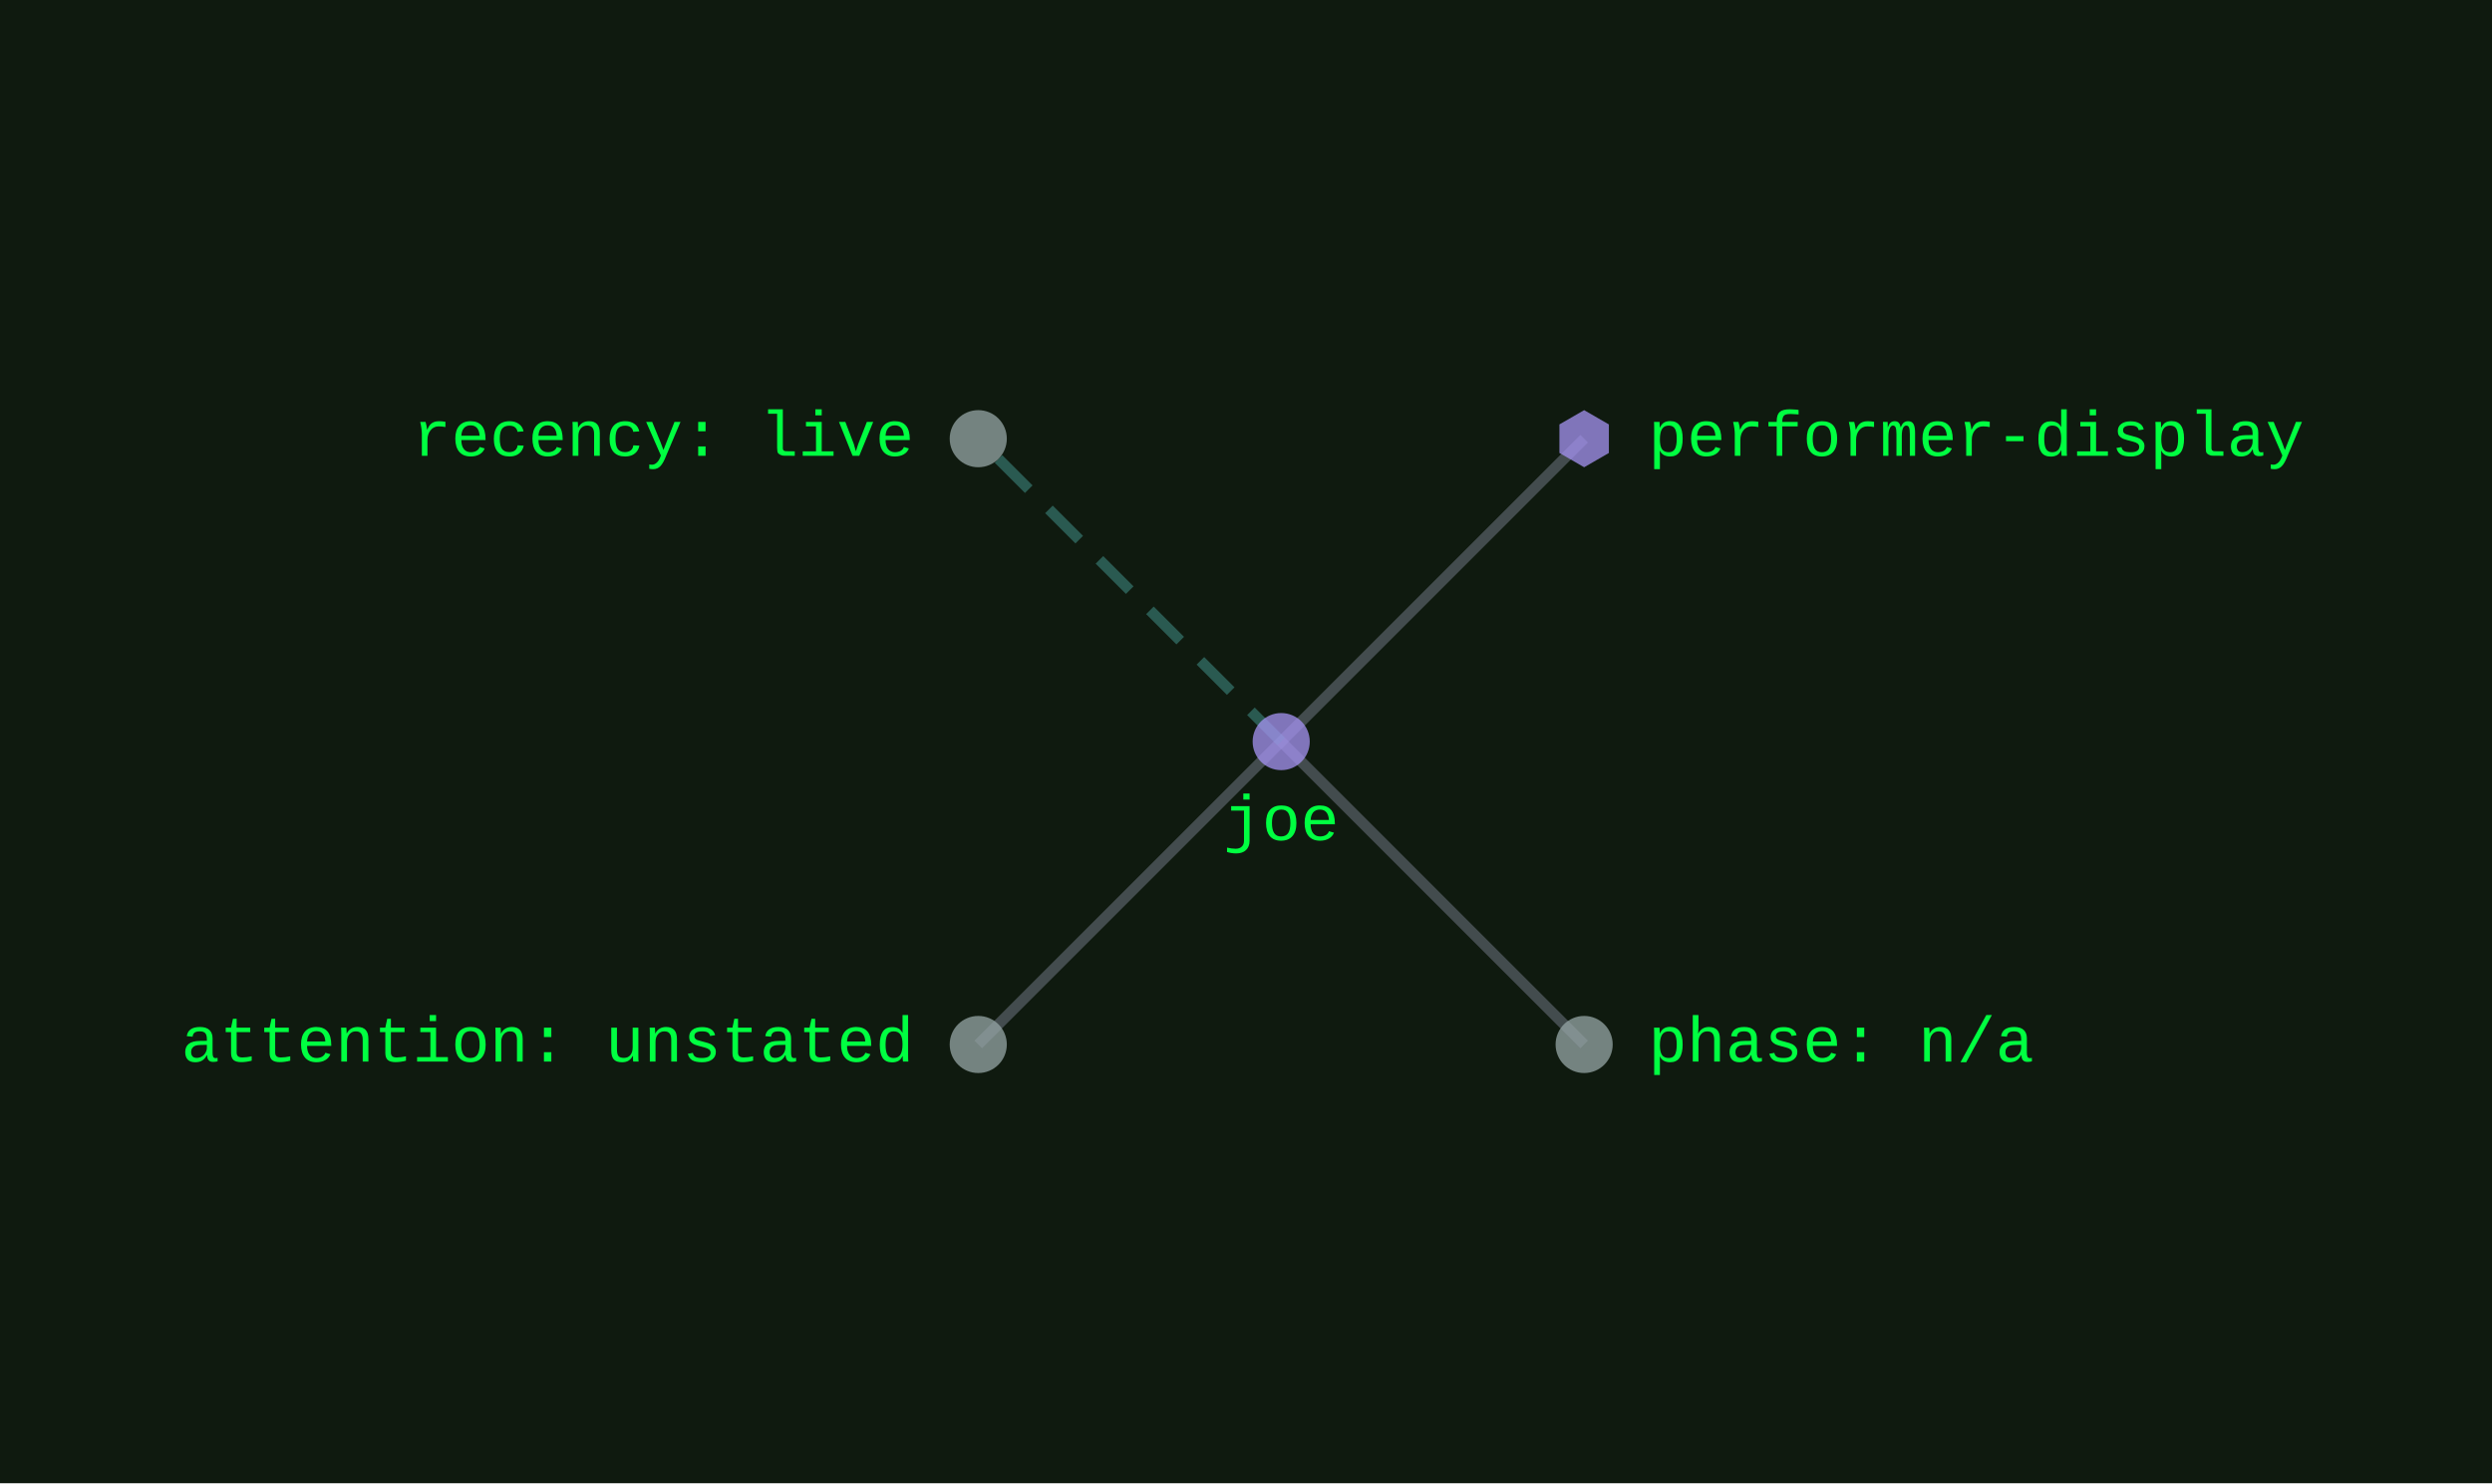
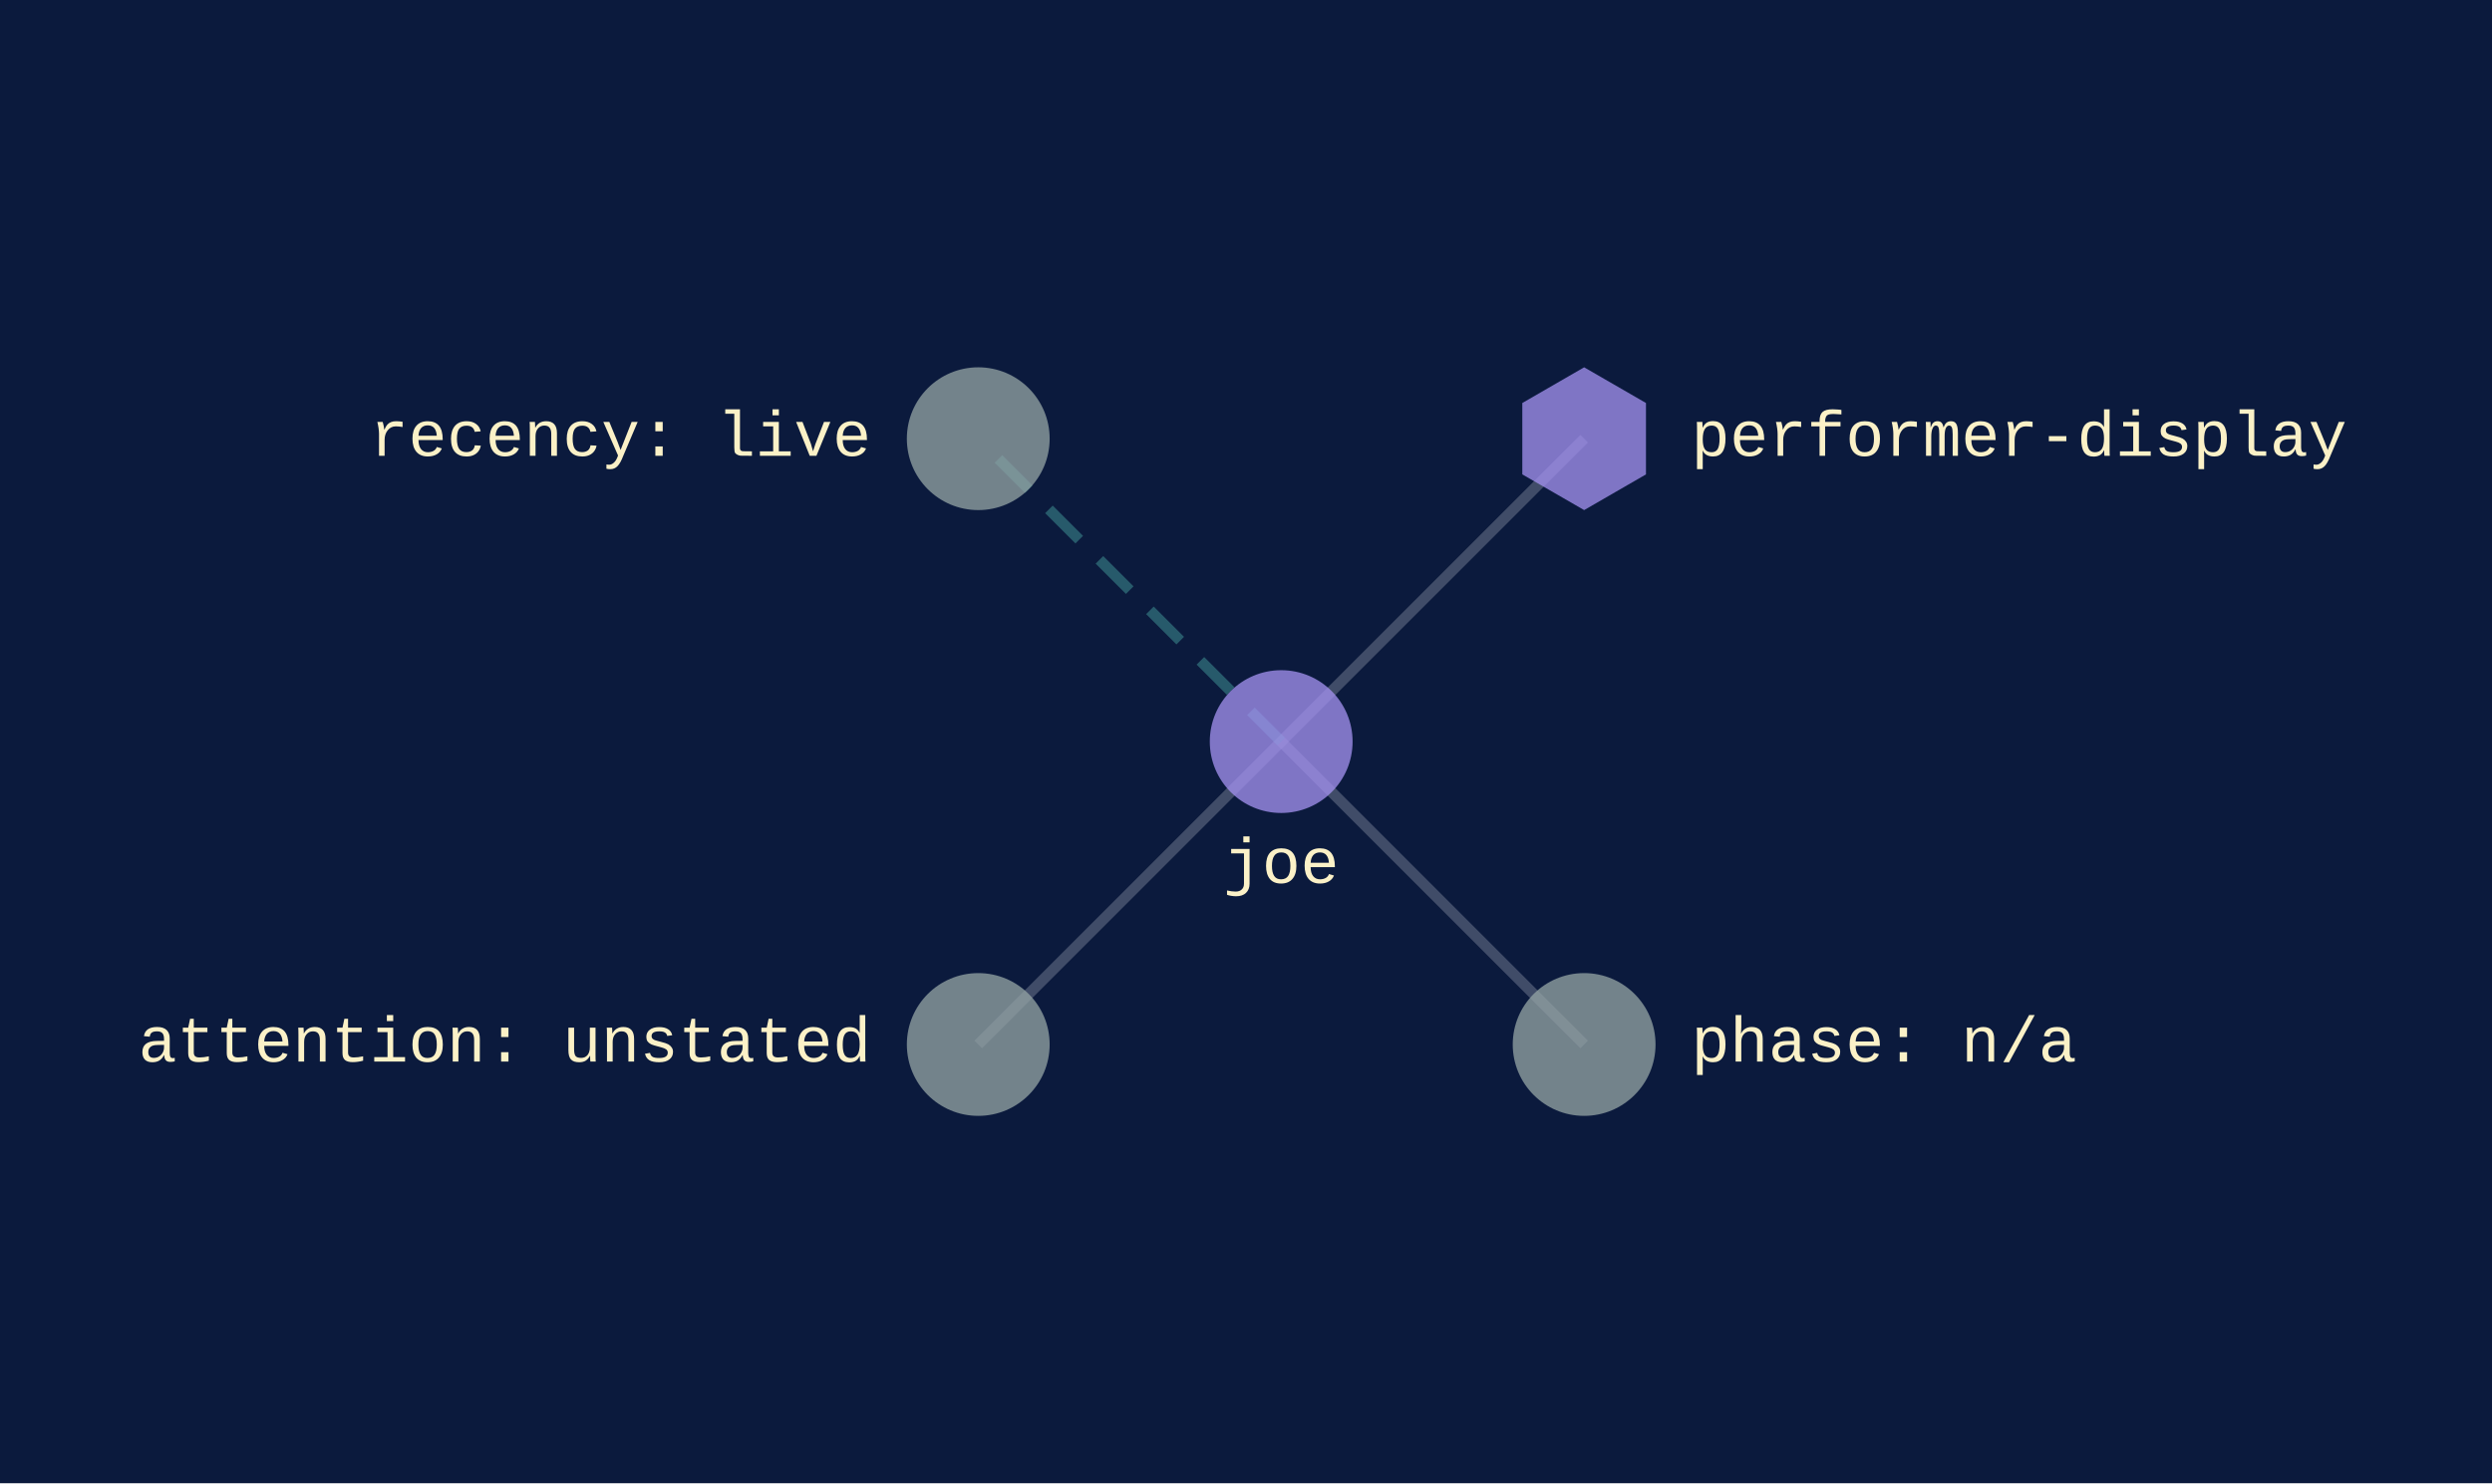
- <svg xmlns="http://www.w3.org/2000/svg" width="1396" height="831" viewBox="0 0 1396 831" style="fill:rgb(0, 0, 0);fill-opacity:1;stroke:none;stroke-width:1px;stroke-opacity:1;stroke-dasharray:none;font-family:Consolas, Monaco, &quot;Courier New&quot;, monospace;font-size:16px;font-weight:400;text-anchor:start;visibility:visible">
-   <rect width="100%" height="100%" fill="rgb(15, 26, 15)" />
-   <g transform="translate(717.7188,415.5) scale(4)">
+ <svg xmlns="http://www.w3.org/2000/svg" width="1396" height="831" viewBox="0 0 1396 831" data-drawn="true" style="fill:rgb(0, 0, 0);fill-opacity:1;stroke:none;stroke-width:1px;stroke-opacity:1;stroke-dasharray:none;font-family:Consolas, Monaco, &quot;Courier New&quot;, monospace;font-size:16px;font-weight:400;text-anchor:start;visibility:visible">
+   <rect width="100%" height="100%" fill="rgb(11, 26, 61)" />
+   <g transform="translate(717.717,415.5) scale(4)">
    <g class="compound-backgrounds" />
    <g class="links">
      <line class="stream-edge" data-from="repo::joe" data-to="family::performer-display" data-style="solid" x1="0" y1="0" x2="42.426" y2="-42.426" stroke="#8a93a6" stroke-opacity="0.42" stroke-width="1.5" opacity="1" style="stroke:rgb(138, 147, 166);stroke-width:1.5px;stroke-opacity:0.42" />
      <line class="stream-edge" data-from="repo::joe" data-to="phase::n/a" data-style="solid" x1="0" y1="0" x2="42.426" y2="42.426" stroke="#8a93a6" stroke-opacity="0.42" stroke-width="1.5" opacity="1" style="stroke:rgb(138, 147, 166);stroke-width:1.5px;stroke-opacity:0.42" />
      <line class="stream-edge" data-from="repo::joe" data-to="attention::unstated" data-style="solid" x1="0" y1="0" x2="-42.426" y2="42.426" stroke="#8a93a6" stroke-opacity="0.42" stroke-width="1.5" opacity="1" style="stroke:rgb(138, 147, 166);stroke-width:1.5px;stroke-opacity:0.42" />
      <line class="stream-edge" data-from="repo::joe" data-to="recency::live" data-style="dashed" x1="0" y1="0" x2="-42.426" y2="-42.426" stroke="#4fb3ad" stroke-opacity="0.42" stroke-width="1.5" opacity="1" stroke-dasharray="6,4" style="stroke:rgb(79, 179, 173);stroke-width:1.5px;stroke-opacity:0.42;stroke-dasharray:6px, 4px" />
    </g>
    <g class="nodes">
      <g class="graph-node" data-node-id="repo::joe" transform="scale(1,1)" opacity="1">
-         <path d="M 4 0 A 4 4 0 1 1 -4 0 A 4 4 0 1 1 4 0 Z" fill="#a693f3" data-base-fill="#a693f3" fill-opacity="0.75" stroke="#fff" stroke-width="0" style="fill:rgb(166, 147, 243);fill-opacity:0.75;stroke:rgb(255, 255, 255);stroke-width:0px" />
+         <path d="M 10 0 A 10 10 0 1 1 -10 0 A 10 10 0 1 1 10 0 Z" fill="#a693f3" data-base-fill="#a693f3" fill-opacity="0.75" stroke="#fff" stroke-width="0" style="fill:rgb(166, 147, 243);fill-opacity:0.75;stroke:rgb(255, 255, 255);stroke-width:0px" />
      </g>
      <g class="graph-node" data-node-id="family::performer-display" transform="translate(42.42641, -42.42641) scale(1,1)" opacity="1">
-         <path d="M 0 -4 L 3.464 -2 L 3.464 2 L 0 4 L -3.464 2 L -3.464 -2 Z" fill="#a693f3" data-base-fill="#a693f3" fill-opacity="0.75" stroke="#fff" stroke-width="0" style="fill:rgb(166, 147, 243);fill-opacity:0.75;stroke:rgb(255, 255, 255);stroke-width:0px" />
+         <path d="M 0 -10 L 8.66 -5 L 8.66 5 L 0 10 L -8.66 5 L -8.66 -5 Z" fill="#a693f3" data-base-fill="#a693f3" fill-opacity="0.75" stroke="#fff" stroke-width="0" style="fill:rgb(166, 147, 243);fill-opacity:0.75;stroke:rgb(255, 255, 255);stroke-width:0px" />
      </g>
      <g class="graph-node" data-node-id="phase::n/a" transform="translate(42.42641, 42.42641) scale(1,1)" opacity="1">
-         <path d="M 4 0 A 4 4 0 1 1 -4 0 A 4 4 0 1 1 4 0 Z" fill="#95a5a6" data-base-fill="#95a5a6" fill-opacity="0.75" stroke="#fff" stroke-width="0" style="fill:rgb(149, 165, 166);fill-opacity:0.75;stroke:rgb(255, 255, 255);stroke-width:0px" />
+         <path d="M 10 0 A 10 10 0 1 1 -10 0 A 10 10 0 1 1 10 0 Z" fill="#95a5a6" data-base-fill="#95a5a6" fill-opacity="0.75" stroke="#fff" stroke-width="0" style="fill:rgb(149, 165, 166);fill-opacity:0.75;stroke:rgb(255, 255, 255);stroke-width:0px" />
      </g>
      <g class="graph-node" data-node-id="attention::unstated" transform="translate(-42.42641, 42.42641) scale(1,1)" opacity="1">
-         <path d="M 4 0 A 4 4 0 1 1 -4 0 A 4 4 0 1 1 4 0 Z" fill="#95a5a6" data-base-fill="#95a5a6" fill-opacity="0.75" stroke="#fff" stroke-width="0" style="fill:rgb(149, 165, 166);fill-opacity:0.75;stroke:rgb(255, 255, 255);stroke-width:0px" />
+         <path d="M 10 0 A 10 10 0 1 1 -10 0 A 10 10 0 1 1 10 0 Z" fill="#95a5a6" data-base-fill="#95a5a6" fill-opacity="0.75" stroke="#fff" stroke-width="0" style="fill:rgb(149, 165, 166);fill-opacity:0.75;stroke:rgb(255, 255, 255);stroke-width:0px" />
      </g>
      <g class="graph-node" data-node-id="recency::live" transform="translate(-42.42641, -42.42641) scale(1,1)" opacity="1">
-         <path d="M 4 0 A 4 4 0 1 1 -4 0 A 4 4 0 1 1 4 0 Z" fill="#95a5a6" data-base-fill="#95a5a6" fill-opacity="0.75" stroke="#fff" stroke-width="0" style="fill:rgb(149, 165, 166);fill-opacity:0.75;stroke:rgb(255, 255, 255);stroke-width:0px" />
+         <path d="M 10 0 A 10 10 0 1 1 -10 0 A 10 10 0 1 1 10 0 Z" fill="#95a5a6" data-base-fill="#95a5a6" fill-opacity="0.75" stroke="#fff" stroke-width="0" style="fill:rgb(149, 165, 166);fill-opacity:0.75;stroke:rgb(255, 255, 255);stroke-width:0px" />
      </g>
    </g>
    <g class="labels">
-       <text data-node-id="repo::joe" font-size="9" fill="#00ff41" x="0" y="9" text-anchor="middle" dominant-baseline="hanging" opacity="1" style="fill:rgb(0, 255, 65);font-size:9px;text-anchor:middle;display:block;dominant-baseline:hanging" visibility="visible">joe</text>
-       <text data-node-id="family::performer-display" font-size="9" fill="#00ff41" x="51.426" y="-42.426" text-anchor="start" dominant-baseline="central" opacity="1" style="fill:rgb(0, 255, 65);font-size:9px;display:block;dominant-baseline:central" visibility="visible">performer-display</text>
-       <text data-node-id="phase::n/a" font-size="9" fill="#00ff41" x="51.426" y="42.426" text-anchor="start" dominant-baseline="central" opacity="1" style="fill:rgb(0, 255, 65);font-size:9px;display:block;dominant-baseline:central" visibility="visible">phase: n/a</text>
-       <text data-node-id="attention::unstated" font-size="9" fill="#00ff41" x="-51.426" y="42.426" text-anchor="end" dominant-baseline="central" opacity="1" style="fill:rgb(0, 255, 65);font-size:9px;text-anchor:end;display:block;dominant-baseline:central" visibility="visible">attention: unstated</text>
-       <text data-node-id="recency::live" font-size="9" fill="#00ff41" x="-51.426" y="-42.426" text-anchor="end" dominant-baseline="central" opacity="1" style="fill:rgb(0, 255, 65);font-size:9px;text-anchor:end;display:block;dominant-baseline:central" visibility="visible">recency: live</text>
+       <text data-node-id="repo::joe" font-size="9" fill="#fbf1c7" x="0" y="15" text-anchor="middle" dominant-baseline="hanging" opacity="1" style="fill:rgb(251, 241, 199);font-size:9px;text-anchor:middle;display:block;dominant-baseline:hanging" visibility="visible">joe</text>
+       <text data-node-id="family::performer-display" font-size="9" fill="#fbf1c7" x="57.426" y="-42.426" text-anchor="start" dominant-baseline="central" opacity="1" style="fill:rgb(251, 241, 199);font-size:9px;display:block;dominant-baseline:central" visibility="visible">performer-display</text>
+       <text data-node-id="phase::n/a" font-size="9" fill="#fbf1c7" x="57.426" y="42.426" text-anchor="start" dominant-baseline="central" opacity="1" style="fill:rgb(251, 241, 199);font-size:9px;display:block;dominant-baseline:central" visibility="visible">phase: n/a</text>
+       <text data-node-id="attention::unstated" font-size="9" fill="#fbf1c7" x="-57.426" y="42.426" text-anchor="end" dominant-baseline="central" opacity="1" style="fill:rgb(251, 241, 199);font-size:9px;text-anchor:end;display:block;dominant-baseline:central" visibility="visible">attention: unstated</text>
+       <text data-node-id="recency::live" font-size="9" fill="#fbf1c7" x="-57.426" y="-42.426" text-anchor="end" dominant-baseline="central" opacity="1" style="fill:rgb(251, 241, 199);font-size:9px;text-anchor:end;display:block;dominant-baseline:central" visibility="visible">recency: live</text>
    </g>
  </g>
  <g class="rad-layer" pointer-events="none" />
</svg>
